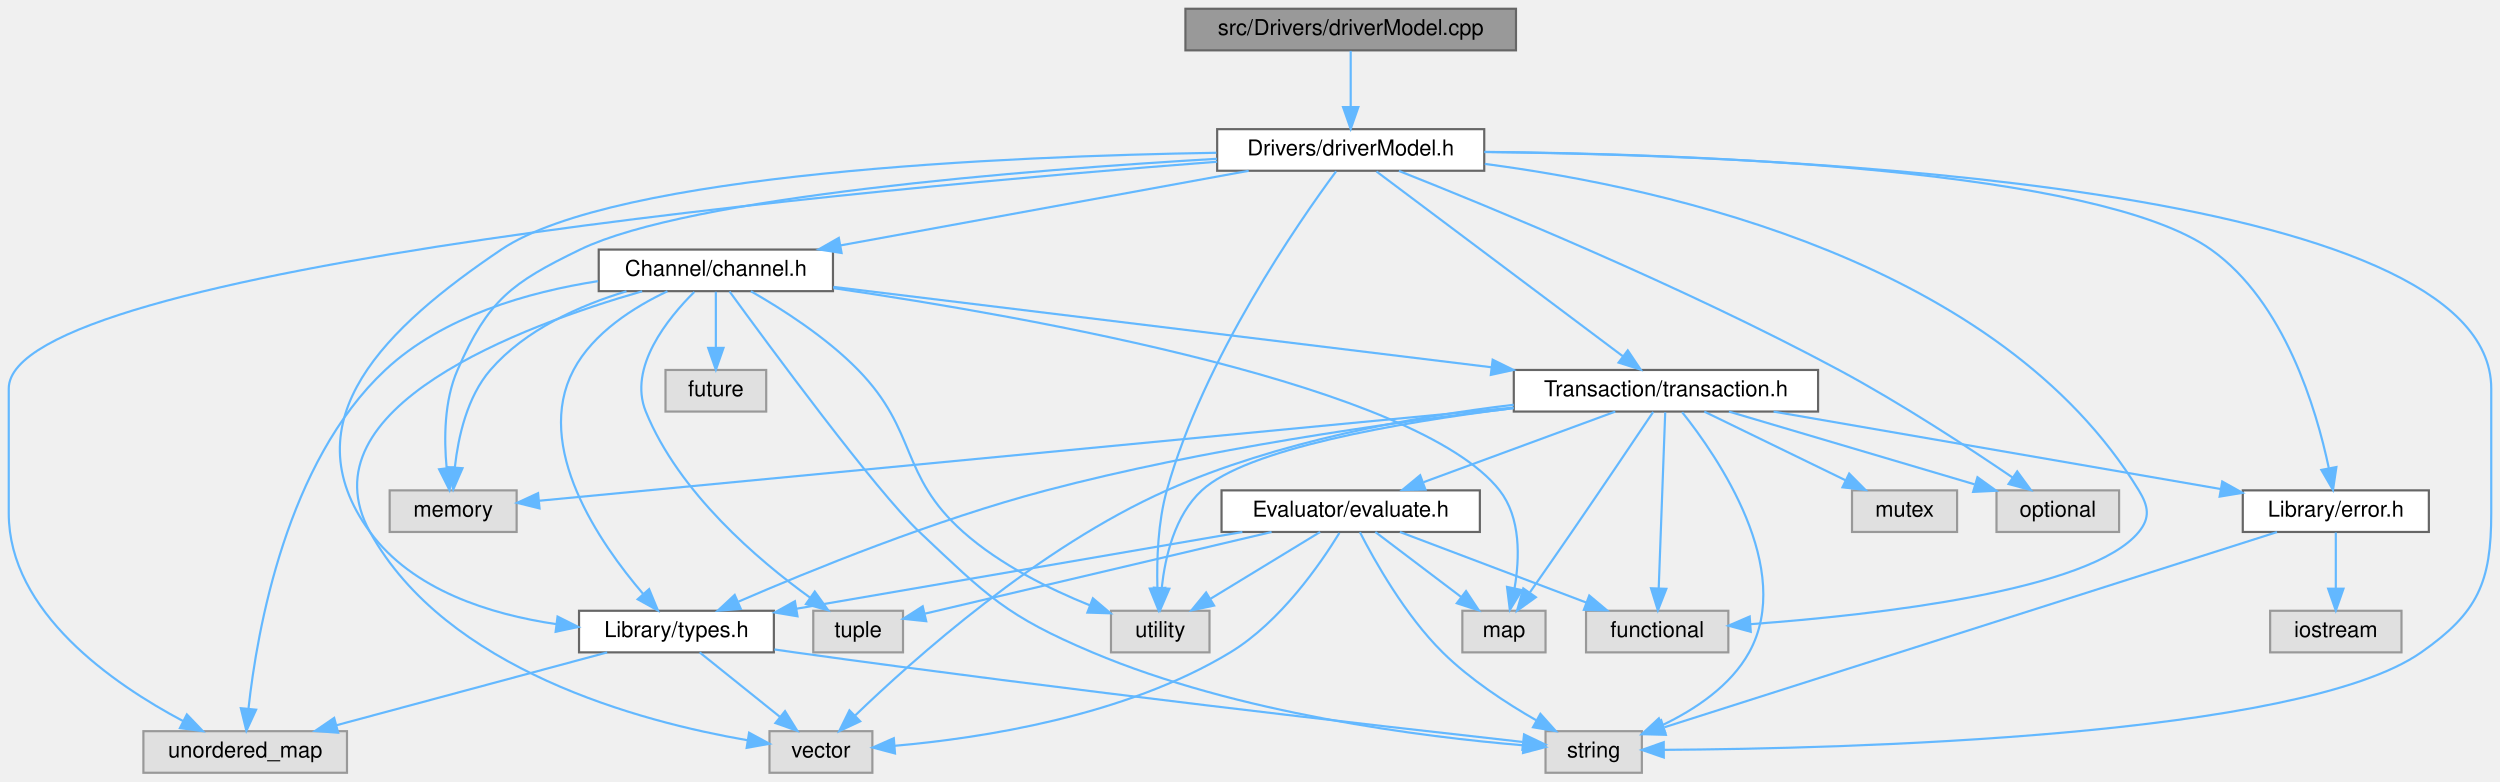
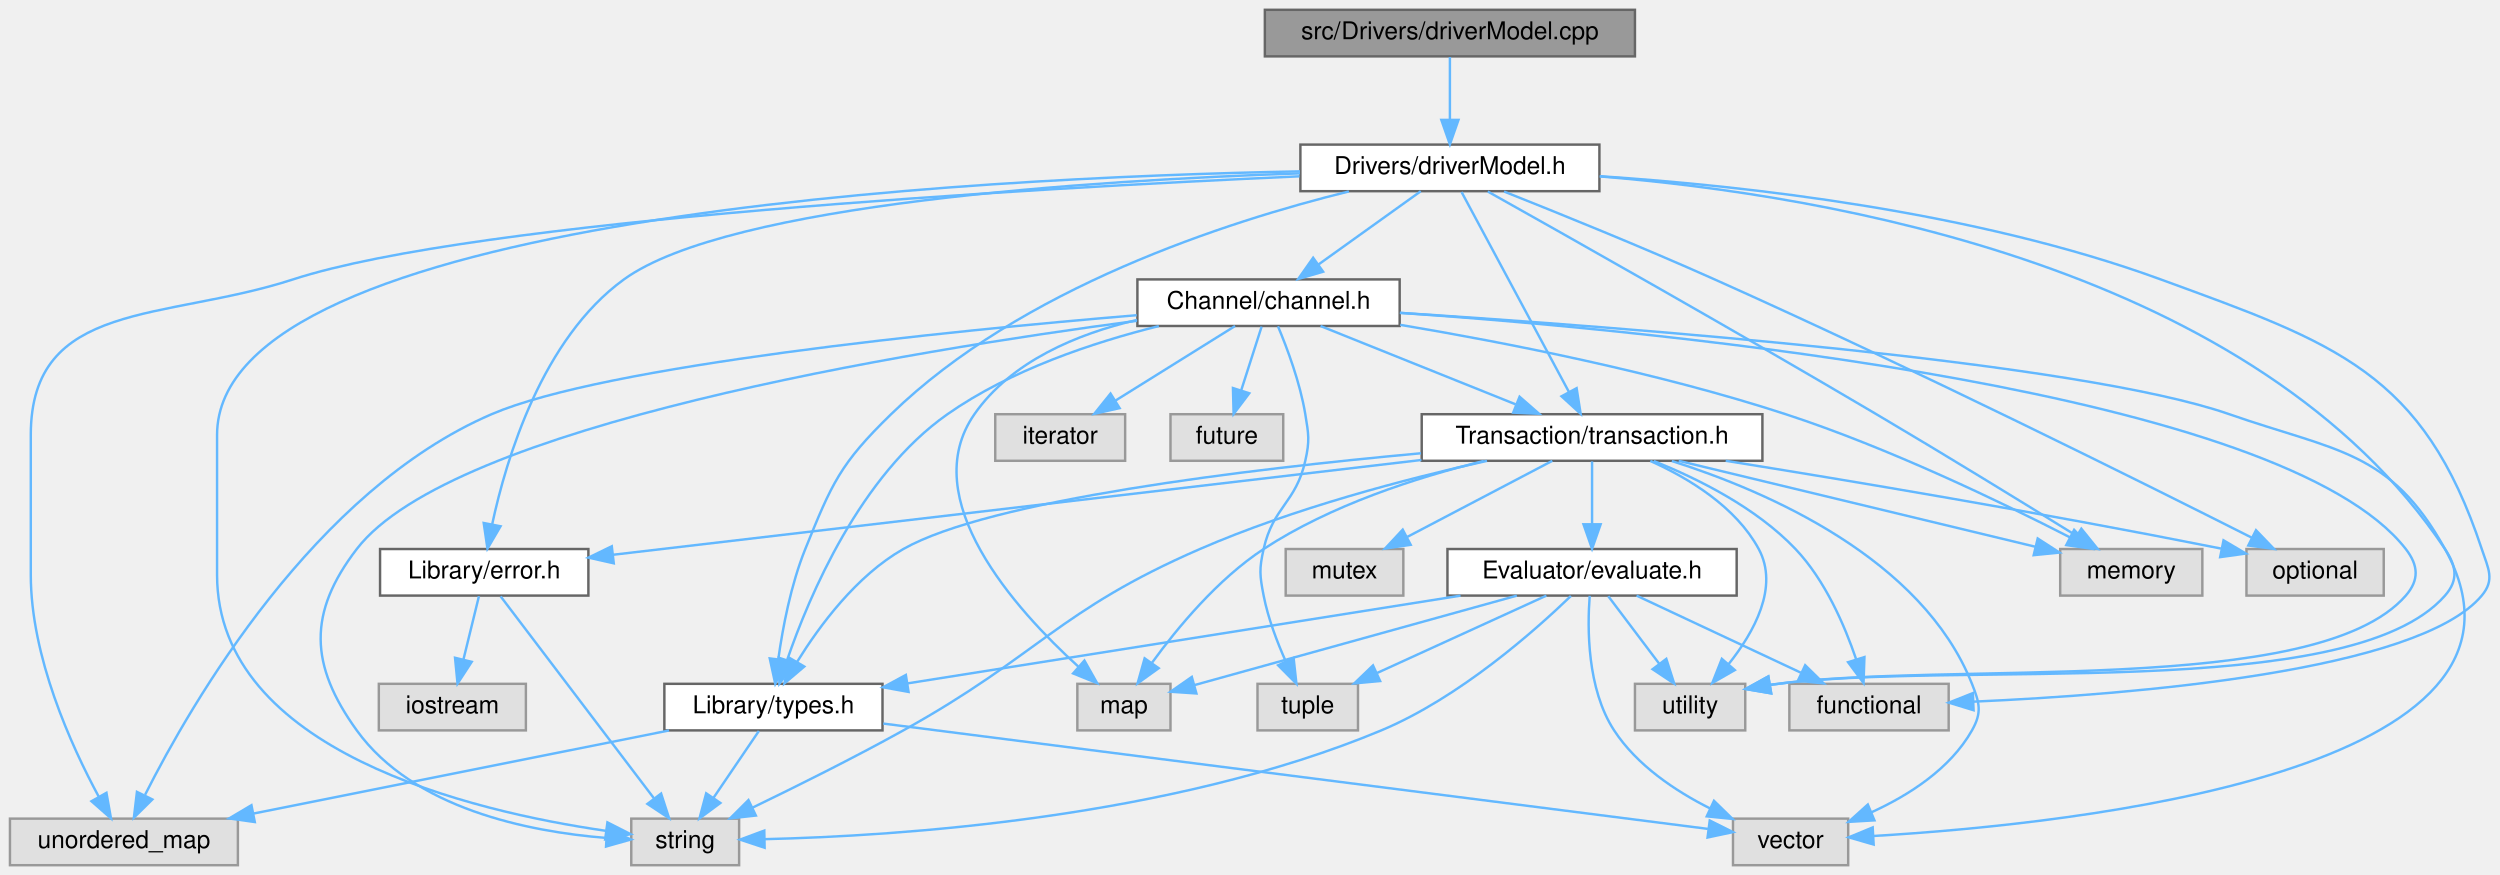
- <svg xmlns="http://www.w3.org/2000/svg" xmlns:xlink="http://www.w3.org/1999/xlink" width="1142pt" height="357pt" viewBox="0.00 0.00 1142.00 357.00">
+ <svg xmlns="http://www.w3.org/2000/svg" xmlns:xlink="http://www.w3.org/1999/xlink" width="1020pt" height="357pt" viewBox="0.00 0.00 1019.88 357.00">
  <g id="graph0" class="graph" transform="scale(1 1) rotate(0) translate(4 353)">
    <g id="Node000001" class="node">
      <g id="a_Node000001">
        <a xlink:title=" ">
-           <polygon fill="#999999" stroke="#666666" points="688.5,-349 537.5,-349 537.5,-330 688.5,-330 688.5,-349" />
-           <text text-anchor="middle" x="613" y="-337" font-family="Helvetica,sans-Serif" font-size="10.00">src/Drivers/driverModel.cpp</text>
+           <polygon fill="#999999" stroke="#666666" points="663,-349 512,-349 512,-330 663,-330 663,-349" />
+           <text text-anchor="middle" x="587.5" y="-337" font-family="Helvetica,sans-Serif" font-size="10.00">src/Drivers/driverModel.cpp</text>
        </a>
      </g>
    </g>
    <g id="Node000002" class="node">
      <g id="a_Node000002">
        <a xlink:href="driverModel_8h.html" target="_top" xlink:title=" ">
-           <polygon fill="white" stroke="#666666" points="674,-294 552,-294 552,-275 674,-275 674,-294" />
-           <text text-anchor="middle" x="613" y="-282" font-family="Helvetica,sans-Serif" font-size="10.00">Drivers/driverModel.h</text>
+           <polygon fill="white" stroke="#666666" points="648.5,-294 526.5,-294 526.5,-275 648.5,-275 648.5,-294" />
+           <text text-anchor="middle" x="587.5" y="-282" font-family="Helvetica,sans-Serif" font-size="10.00">Drivers/driverModel.h</text>
        </a>
      </g>
    </g>
    <g id="edge1_Node000001_Node000002" class="edge">
      <g id="a_edge1_Node000001_Node000002">
        <a xlink:title=" ">
-           <path fill="none" stroke="#63b8ff" d="M613,-329.75C613,-322.8 613,-312.85 613,-304.13" />
-           <polygon fill="#63b8ff" stroke="#63b8ff" points="616.5,-304.09 613,-294.09 609.5,-304.09 616.5,-304.09" />
+           <path fill="none" stroke="#63b8ff" d="M587.5,-329.75C587.5,-322.8 587.5,-312.85 587.5,-304.13" />
+           <polygon fill="#63b8ff" stroke="#63b8ff" points="591,-304.09 587.5,-294.09 584,-304.09 591,-304.09" />
        </a>
      </g>
    </g>
    <g id="Node000003" class="node">
      <g id="a_Node000003">
        <a xlink:title=" ">
-           <polygon fill="#e0e0e0" stroke="#999999" points="232,-129 174,-129 174,-110 232,-110 232,-129" />
-           <text text-anchor="middle" x="203" y="-117" font-family="Helvetica,sans-Serif" font-size="10.00">memory</text>
+           <polygon fill="#e0e0e0" stroke="#999999" points="894.5,-129 836.5,-129 836.5,-110 894.5,-110 894.5,-129" />
+           <text text-anchor="middle" x="865.5" y="-117" font-family="Helvetica,sans-Serif" font-size="10.00">memory</text>
        </a>
      </g>
    </g>
    <g id="edge2_Node000002_Node000003" class="edge">
      <g id="a_edge2_Node000002_Node000003">
        <a xlink:title=" ">
-           <path fill="none" stroke="#63b8ff" d="M551.9,-280.47C465.07,-275.38 310.96,-263.2 261,-239 229.6,-223.79 219,-215.95 205,-184 198.84,-169.94 198.79,-152.39 200.02,-139.31" />
-           <polygon fill="#63b8ff" stroke="#63b8ff" points="203.52,-139.52 201.32,-129.16 196.58,-138.63 203.52,-139.52" />
+           <path fill="none" stroke="#63b8ff" d="M602.95,-274.86C633.42,-257.78 703.38,-218.35 761.5,-184 789.9,-167.22 822.28,-147.32 843.27,-134.33" />
+           <polygon fill="#63b8ff" stroke="#63b8ff" points="845.13,-137.29 851.78,-129.05 841.44,-131.35 845.13,-137.29" />
        </a>
      </g>
    </g>
    <g id="Node000004" class="node">
      <g id="a_Node000004">
        <a xlink:title=" ">
-           <polygon fill="#e0e0e0" stroke="#999999" points="964,-129 908,-129 908,-110 964,-110 964,-129" />
-           <text text-anchor="middle" x="936" y="-117" font-family="Helvetica,sans-Serif" font-size="10.00">optional</text>
+           <polygon fill="#e0e0e0" stroke="#999999" points="968.5,-129 912.5,-129 912.5,-110 968.5,-110 968.5,-129" />
+           <text text-anchor="middle" x="940.5" y="-117" font-family="Helvetica,sans-Serif" font-size="10.00">optional</text>
        </a>
      </g>
    </g>
    <g id="edge3_Node000002_Node000004" class="edge">
      <g id="a_edge3_Node000002_Node000004">
        <a xlink:title=" ">
-           <path fill="none" stroke="#63b8ff" d="M635.03,-274.92C675.64,-258.84 764.66,-222.3 836,-184 864.44,-168.73 895.6,-148.31 915.45,-134.8" />
-           <polygon fill="#63b8ff" stroke="#63b8ff" points="917.46,-137.67 923.72,-129.12 913.5,-131.9 917.46,-137.67" />
+           <path fill="none" stroke="#63b8ff" d="M609.59,-274.85C631.53,-266.14 666.07,-252.17 695.5,-239 776.46,-202.78 870.43,-155.96 914.79,-133.56" />
+           <polygon fill="#63b8ff" stroke="#63b8ff" points="916.39,-136.68 923.73,-129.04 913.23,-130.43 916.39,-136.68" />
        </a>
      </g>
    </g>
    <g id="Node000005" class="node">
      <g id="a_Node000005">
        <a xlink:title=" ">
-           <polygon fill="#e0e0e0" stroke="#999999" points="746,-19 702,-19 702,0 746,0 746,-19" />
-           <text text-anchor="middle" x="724" y="-7" font-family="Helvetica,sans-Serif" font-size="10.00">string</text>
+           <polygon fill="#e0e0e0" stroke="#999999" points="297.5,-19 253.5,-19 253.5,0 297.5,0 297.5,-19" />
+           <text text-anchor="middle" x="275.5" y="-7" font-family="Helvetica,sans-Serif" font-size="10.00">string</text>
        </a>
      </g>
    </g>
    <g id="edge4_Node000002_Node000005" class="edge">
      <g id="a_edge4_Node000002_Node000005">
        <a xlink:title=" ">
-           <path fill="none" stroke="#63b8ff" d="M674.04,-283.55C811.62,-282.02 1134,-268.51 1134,-175.5 1134,-175.5 1134,-175.5 1134,-118.5 1134,-86.9 1127.89,-73.12 1102,-55 1046.43,-16.11 836.92,-10.98 756.09,-10.47" />
-           <polygon fill="#63b8ff" stroke="#63b8ff" points="756.02,-6.97 746,-10.43 755.99,-13.97 756.02,-6.97" />
+           <path fill="none" stroke="#63b8ff" d="M526.33,-283.09C392.27,-280.53 84.5,-264.93 84.5,-175.5 84.5,-175.5 84.5,-175.5 84.5,-118.5 84.5,-46.54 188.5,-21.97 243.02,-14.04" />
+           <polygon fill="#63b8ff" stroke="#63b8ff" points="243.77,-17.47 253.22,-12.66 242.84,-10.53 243.77,-17.47" />
        </a>
      </g>
    </g>
    <g id="Node000006" class="node">
      <g id="a_Node000006">
        <a xlink:title=" ">
-           <polygon fill="#e0e0e0" stroke="#999999" points="154.5,-19 61.5,-19 61.5,0 154.5,0 154.5,-19" />
-           <text text-anchor="middle" x="108" y="-7" font-family="Helvetica,sans-Serif" font-size="10.00">unordered_map</text>
+           <polygon fill="#e0e0e0" stroke="#999999" points="93,-19 0,-19 0,0 93,0 93,-19" />
+           <text text-anchor="middle" x="46.5" y="-7" font-family="Helvetica,sans-Serif" font-size="10.00">unordered_map</text>
        </a>
      </g>
    </g>
    <g id="edge5_Node000002_Node000006" class="edge">
      <g id="a_edge5_Node000002_Node000006">
        <a xlink:title=" ">
-           <path fill="none" stroke="#63b8ff" d="M551.98,-279.12C396.93,-267.17 0,-231.15 0,-175.5 0,-175.5 0,-175.5 0,-118.5 0,-73.37 47.74,-40.51 79.74,-23.55" />
-           <polygon fill="#63b8ff" stroke="#63b8ff" points="81.36,-26.65 88.69,-19 78.19,-20.41 81.36,-26.65" />
+           <path fill="none" stroke="#63b8ff" d="M526.12,-281.06C416.2,-276.13 190.24,-263.34 115.5,-239 62.92,-221.88 8.5,-230.8 8.5,-175.5 8.5,-175.5 8.5,-175.5 8.5,-118.5 8.5,-85.02 24.95,-48.84 36.2,-28.01" />
+           <polygon fill="#63b8ff" stroke="#63b8ff" points="39.37,-29.53 41.22,-19.1 33.26,-26.1 39.37,-29.53" />
        </a>
      </g>
    </g>
    <g id="Node000007" class="node">
      <g id="a_Node000007">
        <a xlink:title=" ">
-           <polygon fill="#e0e0e0" stroke="#999999" points="548.5,-74 503.5,-74 503.5,-55 548.5,-55 548.5,-74" />
-           <text text-anchor="middle" x="526" y="-62" font-family="Helvetica,sans-Serif" font-size="10.00">utility</text>
+           <polygon fill="#e0e0e0" stroke="#999999" points="708,-74 663,-74 663,-55 708,-55 708,-74" />
+           <text text-anchor="middle" x="685.5" y="-62" font-family="Helvetica,sans-Serif" font-size="10.00">utility</text>
        </a>
      </g>
    </g>
    <g id="edge6_Node000002_Node000007" class="edge">
      <g id="a_edge6_Node000002_Node000007">
        <a xlink:title=" ">
-           <path fill="none" stroke="#63b8ff" d="M606.33,-274.72C589.58,-252.09 545.85,-189.28 529,-129 524.95,-114.51 524.36,-97.46 524.7,-84.67" />
-           <polygon fill="#63b8ff" stroke="#63b8ff" points="528.21,-84.48 525.19,-74.32 521.22,-84.14 528.21,-84.48" />
+           <path fill="none" stroke="#63b8ff" d="M648.64,-281.01C741.85,-273.49 916.76,-243.94 993.5,-129 998.19,-121.98 999.07,-116.35 993.5,-110 954.52,-65.61 793.59,-84.09 718.19,-73.59" />
+           <polygon fill="#63b8ff" stroke="#63b8ff" points="718.58,-70.1 708.14,-71.9 717.43,-77.01 718.58,-70.1" />
        </a>
      </g>
    </g>
    <g id="Node000008" class="node">
      <g id="a_Node000008">
        <a xlink:title=" ">
-           <polygon fill="#e0e0e0" stroke="#999999" points="785.5,-74 720.5,-74 720.5,-55 785.5,-55 785.5,-74" />
-           <text text-anchor="middle" x="753" y="-62" font-family="Helvetica,sans-Serif" font-size="10.00">functional</text>
+           <polygon fill="#e0e0e0" stroke="#999999" points="791,-74 726,-74 726,-55 791,-55 791,-74" />
+           <text text-anchor="middle" x="758.5" y="-62" font-family="Helvetica,sans-Serif" font-size="10.00">functional</text>
        </a>
      </g>
    </g>
    <g id="edge7_Node000002_Node000008" class="edge">
      <g id="a_edge7_Node000002_Node000008">
        <a xlink:title=" ">
-           <path fill="none" stroke="#63b8ff" d="M674.26,-278.13C759.26,-266.95 909.66,-232.77 973,-129 977.4,-121.79 978.35,-116.54 973,-110 951.05,-83.17 853.34,-72.14 795.78,-67.9" />
-           <polygon fill="#63b8ff" stroke="#63b8ff" points="795.75,-64.39 785.53,-67.19 795.26,-71.38 795.75,-64.39" />
+           <path fill="none" stroke="#63b8ff" d="M648.66,-281.11C708.57,-277.17 801.67,-266.71 877.5,-239 948.91,-212.9 984.56,-201.16 1008.5,-129 1011.16,-120.99 1013.92,-116.47 1008.5,-110 982.55,-79.03 865.6,-69.59 801.26,-66.73" />
+           <polygon fill="#63b8ff" stroke="#63b8ff" points="801.16,-63.23 791.03,-66.32 800.88,-70.22 801.16,-63.23" />
        </a>
      </g>
    </g>
    <g id="Node000009" class="node">
      <g id="a_Node000009">
        <a xlink:href="channel_8h.html" target="_top" xlink:title=" ">
-           <polygon fill="white" stroke="#666666" points="376.5,-239 269.5,-239 269.5,-220 376.5,-220 376.5,-239" />
-           <text text-anchor="middle" x="323" y="-227" font-family="Helvetica,sans-Serif" font-size="10.00">Channel/channel.h</text>
+           <polygon fill="white" stroke="#666666" points="567,-239 460,-239 460,-220 567,-220 567,-239" />
+           <text text-anchor="middle" x="513.5" y="-227" font-family="Helvetica,sans-Serif" font-size="10.00">Channel/channel.h</text>
        </a>
      </g>
    </g>
    <g id="edge8_Node000002_Node000009" class="edge">
      <g id="a_edge8_Node000002_Node000009">
        <a xlink:title=" ">
-           <path fill="none" stroke="#63b8ff" d="M566.41,-274.98C515.61,-265.7 434.31,-250.84 379.81,-240.88" />
-           <polygon fill="#63b8ff" stroke="#63b8ff" points="380.43,-237.44 369.96,-239.08 379.17,-244.32 380.43,-237.44" />
+           <path fill="none" stroke="#63b8ff" d="M575.61,-274.98C564.35,-266.92 547.21,-254.65 533.79,-245.03" />
+           <polygon fill="#63b8ff" stroke="#63b8ff" points="535.77,-242.15 525.61,-239.17 531.7,-247.84 535.77,-242.15" />
+         </a>
+       </g>
+     </g>
+     <g id="Node000015" class="node">
+       <g id="a_Node000015">
+         <a xlink:href="types_8h.html" target="_top" xlink:title=" ">
+           <polygon fill="white" stroke="#666666" points="356,-74 267,-74 267,-55 356,-55 356,-74" />
+           <text text-anchor="middle" x="311.5" y="-62" font-family="Helvetica,sans-Serif" font-size="10.00">Library/types.h</text>
+         </a>
+       </g>
+     </g>
+     <g id="edge44_Node000002_Node000015" class="edge">
+       <g id="a_edge44_Node000002_Node000015">
+         <a xlink:title=" ">
+           <path fill="none" stroke="#63b8ff" d="M546.3,-274.9C496.39,-262.59 412.45,-235.49 359.5,-184 338.73,-163.8 335.36,-155.86 324.5,-129 318.63,-114.48 315.3,-96.97 313.48,-84.02" />
+           <polygon fill="#63b8ff" stroke="#63b8ff" points="316.94,-83.5 312.25,-74 310,-84.35 316.94,-83.5" />
+         </a>
+       </g>
+     </g>
+     <g id="Node000016" class="node">
+       <g id="a_Node000016">
+         <a xlink:href="transaction_8h_source.html" target="_top" xlink:title=" ">
+           <polygon fill="white" stroke="#666666" points="715,-184 576,-184 576,-165 715,-165 715,-184" />
+           <text text-anchor="middle" x="645.5" y="-172" font-family="Helvetica,sans-Serif" font-size="10.00">Transaction/transaction.h</text>
+         </a>
+       </g>
+     </g>
+     <g id="edge43_Node000002_Node000016" class="edge">
+       <g id="a_edge43_Node000002_Node000016">
+         <a xlink:title=" ">
+           <path fill="none" stroke="#63b8ff" d="M592.25,-274.66C601.81,-256.85 623.55,-216.37 636.1,-193.01" />
+           <polygon fill="#63b8ff" stroke="#63b8ff" points="639.2,-194.62 640.85,-184.16 633.04,-191.31 639.2,-194.62" />
+         </a>
+       </g>
+     </g>
+     <g id="Node000018" class="node">
+       <g id="a_Node000018">
+         <a xlink:href="error_8h.html" target="_top" xlink:title=" ">
+           <polygon fill="white" stroke="#666666" points="236,-129 151,-129 151,-110 236,-110 236,-129" />
+           <text text-anchor="middle" x="193.5" y="-117" font-family="Helvetica,sans-Serif" font-size="10.00">Library/error.h</text>
+         </a>
+       </g>
+     </g>
+     <g id="edge45_Node000002_Node000018" class="edge">
+       <g id="a_edge45_Node000002_Node000018">
+         <a xlink:title=" ">
+           <path fill="none" stroke="#63b8ff" d="M526.34,-282.27C441.41,-279.42 293.34,-270.03 250.5,-239 217.17,-214.86 202.52,-165.97 196.76,-139.15" />
+           <polygon fill="#63b8ff" stroke="#63b8ff" points="200.16,-138.28 194.82,-129.14 193.29,-139.62 200.16,-138.28" />
+         </a>
+       </g>
+     </g>
+     <g id="edge10_Node000009_Node000003" class="edge">
+       <g id="a_edge10_Node000009_Node000003">
+         <a xlink:title=" ">
+           <path fill="none" stroke="#63b8ff" d="M567.23,-220.46C610.38,-213.21 672.18,-201.08 724.5,-184 766.51,-170.29 812.78,-147.96 840.48,-133.76" />
+           <polygon fill="#63b8ff" stroke="#63b8ff" points="842.19,-136.82 849.46,-129.11 838.97,-130.6 842.19,-136.82" />
+         </a>
+       </g>
+     </g>
+     <g id="edge11_Node000009_Node000005" class="edge">
+       <g id="a_edge11_Node000009_Node000005">
+         <a xlink:title=" ">
+           <path fill="none" stroke="#63b8ff" d="M459.78,-222.12C366.35,-209.78 180.17,-179.38 141.5,-129 121.47,-102.91 122.25,-81.67 141.5,-55 164.57,-23.03 211.54,-13.67 243.27,-11.12" />
+           <polygon fill="#63b8ff" stroke="#63b8ff" points="243.63,-14.61 253.39,-10.5 243.2,-7.62 243.63,-14.61" />
+         </a>
+       </g>
+     </g>
+     <g id="edge13_Node000009_Node000006" class="edge">
+       <g id="a_edge13_Node000009_Node000006">
+         <a xlink:title=" ">
+           <path fill="none" stroke="#63b8ff" d="M459.71,-224.4C382.04,-217.89 242.7,-203.87 196.5,-184 124.28,-152.94 74.24,-66.59 55.12,-28.71" />
+           <polygon fill="#63b8ff" stroke="#63b8ff" points="58.1,-26.83 50.56,-19.39 51.81,-29.91 58.1,-26.83" />
+         </a>
+       </g>
+     </g>
+     <g id="edge15_Node000009_Node000007" class="edge">
+       <g id="a_edge15_Node000009_Node000007">
+         <a xlink:title=" ">
+           <path fill="none" stroke="#63b8ff" d="M567.29,-225.35C678.51,-217.58 927.57,-193.23 977.5,-129 982.68,-122.33 983.05,-116.37 977.5,-110 940.98,-68.08 789.83,-83.82 718.12,-73.59" />
+           <polygon fill="#63b8ff" stroke="#63b8ff" points="718.59,-70.12 708.15,-71.88 717.41,-77.02 718.59,-70.12" />
+         </a>
+       </g>
+     </g>
+     <g id="Node000010" class="node">
+       <g id="a_Node000010">
+         <a xlink:title=" ">
+           <polygon fill="#e0e0e0" stroke="#999999" points="455,-184 402,-184 402,-165 455,-165 455,-184" />
+           <text text-anchor="middle" x="428.5" y="-172" font-family="Helvetica,sans-Serif" font-size="10.00">iterator</text>
+         </a>
+       </g>
+     </g>
+     <g id="edge9_Node000009_Node000010" class="edge">
+       <g id="a_edge9_Node000009_Node000010">
+         <a xlink:title=" ">
+           <path fill="none" stroke="#63b8ff" d="M499.84,-219.98C486.66,-211.77 466.47,-199.18 450.93,-189.49" />
+           <polygon fill="#63b8ff" stroke="#63b8ff" points="452.74,-186.49 442.41,-184.17 449.04,-192.43 452.74,-186.49" />
+         </a>
+       </g>
+     </g>
+     <g id="Node000011" class="node">
+       <g id="a_Node000011">
+         <a xlink:title=" ">
+           <polygon fill="#e0e0e0" stroke="#999999" points="550,-74 509,-74 509,-55 550,-55 550,-74" />
+           <text text-anchor="middle" x="529.5" y="-62" font-family="Helvetica,sans-Serif" font-size="10.00">tuple</text>
+         </a>
+       </g>
+     </g>
+     <g id="edge12_Node000009_Node000011" class="edge">
+       <g id="a_edge12_Node000009_Node000011">
+         <a xlink:title=" ">
+           <path fill="none" stroke="#63b8ff" d="M517.36,-219.85C521.06,-211.04 526.39,-196.87 528.5,-184 529.87,-175.67 530.35,-173.24 528.5,-165 524.63,-147.73 515.37,-146.27 511.5,-129 509.65,-120.76 509.89,-118.29 511.5,-110 513.29,-100.8 516.98,-91.09 520.56,-83.1" />
+           <polygon fill="#63b8ff" stroke="#63b8ff" points="523.73,-84.59 524.88,-74.06 517.41,-81.57 523.73,-84.59" />
+         </a>
+       </g>
+     </g>
+     <g id="Node000012" class="node">
+       <g id="a_Node000012">
+         <a xlink:title=" ">
+           <polygon fill="#e0e0e0" stroke="#999999" points="473.5,-74 435.5,-74 435.5,-55 473.5,-55 473.5,-74" />
+           <text text-anchor="middle" x="454.5" y="-62" font-family="Helvetica,sans-Serif" font-size="10.00">map</text>
+         </a>
+       </g>
+     </g>
+     <g id="edge14_Node000009_Node000012" class="edge">
+       <g id="a_edge14_Node000009_Node000012">
+         <a xlink:title=" ">
+           <path fill="none" stroke="#63b8ff" d="M459.85,-222.48C435.37,-216.75 408.54,-205.61 393.5,-184 369.53,-149.55 410.14,-104.43 435.86,-81.06" />
+           <polygon fill="#63b8ff" stroke="#63b8ff" points="438.38,-83.5 443.58,-74.27 433.76,-78.24 438.38,-83.5" />
+         </a>
+       </g>
+     </g>
+     <g id="Node000013" class="node">
+       <g id="a_Node000013">
+         <a xlink:title=" ">
+           <polygon fill="#e0e0e0" stroke="#999999" points="750,-19 703,-19 703,0 750,0 750,-19" />
+           <text text-anchor="middle" x="726.5" y="-7" font-family="Helvetica,sans-Serif" font-size="10.00">vector</text>
+         </a>
+       </g>
+     </g>
+     <g id="edge16_Node000009_Node000013" class="edge">
+       <g id="a_edge16_Node000009_Node000013">
+         <a xlink:title=" ">
+           <path fill="none" stroke="#63b8ff" d="M567.07,-225.36C659.36,-219.46 844.31,-205.36 905.5,-184 949.05,-168.8 971.14,-169.34 993.5,-129 1043.84,-38.17 842.81,-16.83 760.34,-11.92" />
+           <polygon fill="#63b8ff" stroke="#63b8ff" points="760.39,-8.42 750.21,-11.37 760,-15.41 760.39,-8.42" />
        </a>
      </g>
    </g>
    <g id="Node000014" class="node">
      <g id="a_Node000014">
-         <a xlink:href="types_8h.html" target="_top" xlink:title=" ">
-           <polygon fill="white" stroke="#666666" points="349.5,-74 260.5,-74 260.5,-55 349.5,-55 349.5,-74" />
-           <text text-anchor="middle" x="305" y="-62" font-family="Helvetica,sans-Serif" font-size="10.00">Library/types.h</text>
-         </a>
-       </g>
-     </g>
-     <g id="edge43_Node000002_Node000014" class="edge">
-       <g id="a_edge43_Node000002_Node000014">
-         <a xlink:title=" ">
-           <path fill="none" stroke="#63b8ff" d="M551.64,-283.21C455.99,-281.66 276.95,-273.99 225,-239 172.56,-203.67 127.67,-161.04 165,-110 184.41,-83.46 219.78,-72.37 250.11,-67.89" />
-           <polygon fill="#63b8ff" stroke="#63b8ff" points="250.69,-71.35 260.17,-66.61 249.81,-64.4 250.69,-71.35" />
-         </a>
-       </g>
-     </g>
-     <g id="Node000015" class="node">
-       <g id="a_Node000015">
-         <a xlink:href="transaction_8h_source.html" target="_top" xlink:title=" ">
-           <polygon fill="white" stroke="#666666" points="826.5,-184 687.5,-184 687.5,-165 826.5,-165 826.5,-184" />
-           <text text-anchor="middle" x="757" y="-172" font-family="Helvetica,sans-Serif" font-size="10.00">Transaction/transaction.h</text>
-         </a>
-       </g>
-     </g>
-     <g id="edge42_Node000002_Node000015" class="edge">
-       <g id="a_edge42_Node000002_Node000015">
-         <a xlink:title=" ">
-           <path fill="none" stroke="#63b8ff" d="M624.78,-274.66C649.48,-256.14 706.9,-213.08 737.3,-190.28" />
-           <polygon fill="#63b8ff" stroke="#63b8ff" points="739.56,-192.96 745.46,-184.16 735.36,-187.36 739.56,-192.96" />
+         <a xlink:title=" ">
+           <polygon fill="#e0e0e0" stroke="#999999" points="519.5,-184 473.5,-184 473.5,-165 519.5,-165 519.5,-184" />
+           <text text-anchor="middle" x="496.5" y="-172" font-family="Helvetica,sans-Serif" font-size="10.00">future</text>
+         </a>
+       </g>
+     </g>
+     <g id="edge17_Node000009_Node000014" class="edge">
+       <g id="a_edge17_Node000009_Node000014">
+         <a xlink:title=" ">
+           <path fill="none" stroke="#63b8ff" d="M510.69,-219.75C508.44,-212.72 505.2,-202.62 502.38,-193.84" />
+           <polygon fill="#63b8ff" stroke="#63b8ff" points="505.64,-192.54 499.25,-184.09 498.98,-194.68 505.64,-192.54" />
+         </a>
+       </g>
+     </g>
+     <g id="edge18_Node000009_Node000015" class="edge">
+       <g id="a_edge18_Node000009_Node000015">
+         <a xlink:title=" ">
+           <path fill="none" stroke="#63b8ff" d="M468.73,-219.96C441.96,-213.3 408.26,-202.07 382.5,-184 346.95,-159.06 326.17,-110.13 317.05,-83.61" />
+           <polygon fill="#63b8ff" stroke="#63b8ff" points="320.36,-82.47 313.94,-74.05 313.71,-84.64 320.36,-82.47" />
+         </a>
+       </g>
+     </g>
+     <g id="edge22_Node000009_Node000016" class="edge">
+       <g id="a_edge22_Node000009_Node000016">
+         <a xlink:title=" ">
+           <path fill="none" stroke="#63b8ff" d="M534.71,-219.98C556.23,-211.34 589.78,-197.87 614.33,-188.02" />
+           <polygon fill="#63b8ff" stroke="#63b8ff" points="615.93,-191.14 623.91,-184.17 613.32,-184.65 615.93,-191.14" />
+         </a>
+       </g>
+     </g>
+     <g id="edge21_Node000015_Node000005" class="edge">
+       <g id="a_edge21_Node000015_Node000005">
+         <a xlink:title=" ">
+           <path fill="none" stroke="#63b8ff" d="M305.56,-54.75C300.52,-47.34 293.16,-36.5 286.99,-27.41" />
+           <polygon fill="#63b8ff" stroke="#63b8ff" points="289.85,-25.39 281.33,-19.09 284.06,-29.33 289.85,-25.39" />
+         </a>
+       </g>
+     </g>
+     <g id="edge20_Node000015_Node000006" class="edge">
+       <g id="a_edge20_Node000015_Node000006">
+         <a xlink:title=" ">
+           <path fill="none" stroke="#63b8ff" d="M268.92,-54.98C222.8,-45.76 149.14,-31.03 99.34,-21.07" />
+           <polygon fill="#63b8ff" stroke="#63b8ff" points="99.9,-17.61 89.41,-19.08 98.53,-24.48 99.9,-17.61" />
+         </a>
+       </g>
+     </g>
+     <g id="edge19_Node000015_Node000013" class="edge">
+       <g id="a_edge19_Node000015_Node000013">
+         <a xlink:title=" ">
+           <path fill="none" stroke="#63b8ff" d="M356.31,-57.78C440.01,-47.09 618.36,-24.31 692.78,-14.81" />
+           <polygon fill="#63b8ff" stroke="#63b8ff" points="693.51,-18.24 702.99,-13.5 692.62,-11.3 693.51,-18.24" />
+         </a>
+       </g>
+     </g>
+     <g id="edge26_Node000016_Node000003" class="edge">
+       <g id="a_edge26_Node000016_Node000003">
+         <a xlink:title=" ">
+           <path fill="none" stroke="#63b8ff" d="M680.85,-164.98C720.6,-155.41 784.97,-139.9 826.26,-129.95" />
+           <polygon fill="#63b8ff" stroke="#63b8ff" points="827.32,-133.3 836.22,-127.55 825.68,-126.49 827.32,-133.3" />
+         </a>
+       </g>
+     </g>
+     <g id="edge29_Node000016_Node000004" class="edge">
+       <g id="a_edge29_Node000016_Node000004">
+         <a xlink:title=" ">
+           <path fill="none" stroke="#63b8ff" d="M700.02,-164.99C750.1,-156.97 826.61,-144.21 902.09,-129.19" />
+           <polygon fill="#63b8ff" stroke="#63b8ff" points="903.14,-132.56 912.25,-127.16 901.76,-125.69 903.14,-132.56" />
+         </a>
+       </g>
+     </g>
+     <g id="edge23_Node000016_Node000005" class="edge">
+       <g id="a_edge23_Node000016_Node000005">
+         <a xlink:title=" ">
+           <path fill="none" stroke="#63b8ff" d="M602.63,-164.98C569.76,-157.65 523.71,-145.61 485.5,-129 427.69,-103.87 419.63,-85.57 364.5,-55 344.23,-43.76 320.76,-32.08 303.02,-23.51" />
+           <polygon fill="#63b8ff" stroke="#63b8ff" points="304.33,-20.26 293.8,-19.09 301.31,-26.57 304.33,-20.26" />
+         </a>
+       </g>
+     </g>
+     <g id="edge24_Node000016_Node000007" class="edge">
+       <g id="a_edge24_Node000016_Node000007">
+         <a xlink:title=" ">
+           <path fill="none" stroke="#63b8ff" d="M669.28,-164.92C684.93,-157.89 704.17,-146.25 713.5,-129 721.87,-113.52 711.58,-95.04 701.2,-82.02" />
+           <polygon fill="#63b8ff" stroke="#63b8ff" points="703.74,-79.61 694.55,-74.34 698.45,-84.19 703.74,-79.61" />
+         </a>
+       </g>
+     </g>
+     <g id="edge30_Node000016_Node000008" class="edge">
+       <g id="a_edge30_Node000016_Node000008">
+         <a xlink:title=" ">
+           <path fill="none" stroke="#63b8ff" d="M670.7,-164.9C688.72,-157.68 712.51,-145.83 728.5,-129 740.56,-116.31 748.53,-97.87 753.21,-84.13" />
+           <polygon fill="#63b8ff" stroke="#63b8ff" points="756.63,-84.91 756.26,-74.32 749.95,-82.83 756.63,-84.91" />
+         </a>
+       </g>
+     </g>
+     <g id="edge28_Node000016_Node000012" class="edge">
+       <g id="a_edge28_Node000016_Node000012">
+         <a xlink:title=" ">
+           <path fill="none" stroke="#63b8ff" d="M601.31,-164.93C573.87,-158.18 538.77,-146.87 511.5,-129 492.8,-116.75 476.33,-96.87 465.97,-82.62" />
+           <polygon fill="#63b8ff" stroke="#63b8ff" points="468.68,-80.38 460.08,-74.2 462.95,-84.4 468.68,-80.38" />
+         </a>
+       </g>
+     </g>
+     <g id="edge25_Node000016_Node000013" class="edge">
+       <g id="a_edge25_Node000016_Node000013">
+         <a xlink:title=" ">
+           <path fill="none" stroke="#63b8ff" d="M678.05,-164.9C717.19,-152.45 780.17,-125.1 800.5,-74 803.62,-66.15 804.66,-62.35 800.5,-55 791.64,-39.33 774.81,-28.57 759.44,-21.56" />
+           <polygon fill="#63b8ff" stroke="#63b8ff" points="760.71,-18.3 750.14,-17.67 758.01,-24.76 760.71,-18.3" />
+         </a>
+       </g>
+     </g>
+     <g id="edge31_Node000016_Node000015" class="edge">
+       <g id="a_edge31_Node000016_Node000015">
+         <a xlink:title=" ">
+           <path fill="none" stroke="#63b8ff" d="M575.71,-168.07C504.5,-161.55 399.62,-148.93 364.5,-129 345.44,-118.19 330.28,-97.71 321.13,-82.92" />
+           <polygon fill="#63b8ff" stroke="#63b8ff" points="324.09,-81.05 316.01,-74.19 318.05,-84.59 324.09,-81.05" />
        </a>
      </g>
    </g>
    <g id="Node000017" class="node">
      <g id="a_Node000017">
-         <a xlink:href="error_8h.html" target="_top" xlink:title=" ">
-           <polygon fill="white" stroke="#666666" points="1105.5,-129 1020.5,-129 1020.5,-110 1105.5,-110 1105.5,-129" />
-           <text text-anchor="middle" x="1063" y="-117" font-family="Helvetica,sans-Serif" font-size="10.00">Library/error.h</text>
-         </a>
-       </g>
-     </g>
-     <g id="edge44_Node000002_Node000017" class="edge">
-       <g id="a_edge44_Node000002_Node000017">
-         <a xlink:title=" ">
-           <path fill="none" stroke="#63b8ff" d="M674.19,-283.63C771.05,-282.68 954.08,-275.88 1006,-239 1039.55,-215.17 1054.11,-166.15 1059.79,-139.23" />
-           <polygon fill="#63b8ff" stroke="#63b8ff" points="1063.27,-139.66 1061.71,-129.18 1056.4,-138.34 1063.27,-139.66" />
-         </a>
-       </g>
-     </g>
-     <g id="edge9_Node000009_Node000003" class="edge">
-       <g id="a_edge9_Node000009_Node000003">
-         <a xlink:title=" ">
-           <path fill="none" stroke="#63b8ff" d="M282.19,-219.95C260.84,-213.47 235.91,-202.43 220,-184 209.39,-171.72 205.33,-153.49 203.8,-139.71" />
-           <polygon fill="#63b8ff" stroke="#63b8ff" points="207.27,-139.12 203.04,-129.41 200.29,-139.64 207.27,-139.12" />
-         </a>
-       </g>
-     </g>
-     <g id="edge10_Node000009_Node000005" class="edge">
-       <g id="a_edge10_Node000009_Node000005">
-         <a xlink:title=" ">
-           <path fill="none" stroke="#63b8ff" d="M329.24,-219.88C346.72,-195.87 396.13,-128.76 416,-110 447.1,-80.63 455.6,-71.66 495,-55 561.48,-26.89 646.38,-16.35 691.83,-12.54" />
-           <polygon fill="#63b8ff" stroke="#63b8ff" points="692.28,-16.02 701.98,-11.75 691.73,-9.04 692.28,-16.02" />
-         </a>
-       </g>
-     </g>
-     <g id="edge12_Node000009_Node000006" class="edge">
-       <g id="a_edge12_Node000009_Node000006">
-         <a xlink:title=" ">
-           <path fill="none" stroke="#63b8ff" d="M269.22,-224.58C237.37,-219.62 198.25,-208.55 172,-184 126.92,-141.83 113.45,-65.14 109.54,-29.57" />
-           <polygon fill="#63b8ff" stroke="#63b8ff" points="112.99,-28.81 108.55,-19.19 106.02,-29.48 112.99,-28.81" />
-         </a>
-       </g>
-     </g>
-     <g id="edge14_Node000009_Node000007" class="edge">
-       <g id="a_edge14_Node000009_Node000007">
-         <a xlink:title=" ">
-           <path fill="none" stroke="#63b8ff" d="M339,-219.96C353.03,-211.95 373.39,-198.98 388,-184 415.37,-155.94 406.72,-136.06 436,-110 452.78,-95.07 475.46,-83.9 493.86,-76.48" />
-           <polygon fill="#63b8ff" stroke="#63b8ff" points="495.23,-79.7 503.31,-72.84 492.72,-73.17 495.23,-79.7" />
-         </a>
-       </g>
-     </g>
-     <g id="Node000010" class="node">
-       <g id="a_Node000010">
-         <a xlink:title=" ">
-           <polygon fill="#e0e0e0" stroke="#999999" points="408.5,-74 367.5,-74 367.5,-55 408.5,-55 408.5,-74" />
-           <text text-anchor="middle" x="388" y="-62" font-family="Helvetica,sans-Serif" font-size="10.00">tuple</text>
-         </a>
-       </g>
-     </g>
-     <g id="edge11_Node000009_Node000010" class="edge">
-       <g id="a_edge11_Node000009_Node000010">
-         <a xlink:title=" ">
-           <path fill="none" stroke="#63b8ff" d="M313.18,-219.67C301.01,-207.59 282.81,-185.13 291,-165 306.07,-127.95 342.32,-97.15 365.98,-80.05" />
-           <polygon fill="#63b8ff" stroke="#63b8ff" points="368.18,-82.78 374.36,-74.18 364.16,-77.05 368.18,-82.78" />
-         </a>
-       </g>
-     </g>
-     <g id="Node000011" class="node">
-       <g id="a_Node000011">
-         <a xlink:title=" ">
-           <polygon fill="#e0e0e0" stroke="#999999" points="702,-74 664,-74 664,-55 702,-55 702,-74" />
-           <text text-anchor="middle" x="683" y="-62" font-family="Helvetica,sans-Serif" font-size="10.00">map</text>
-         </a>
-       </g>
-     </g>
-     <g id="edge13_Node000009_Node000011" class="edge">
-       <g id="a_edge13_Node000009_Node000011">
-         <a xlink:title=" ">
-           <path fill="none" stroke="#63b8ff" d="M376.71,-221.37C467.1,-208.17 643.45,-176.82 681,-129 690.78,-116.54 690.22,-98.08 687.84,-84.27" />
-           <polygon fill="#63b8ff" stroke="#63b8ff" points="691.24,-83.43 685.7,-74.39 684.4,-84.91 691.24,-83.43" />
-         </a>
-       </g>
-     </g>
-     <g id="Node000012" class="node">
-       <g id="a_Node000012">
-         <a xlink:title=" ">
-           <polygon fill="#e0e0e0" stroke="#999999" points="394.5,-19 347.5,-19 347.5,0 394.5,0 394.5,-19" />
-           <text text-anchor="middle" x="371" y="-7" font-family="Helvetica,sans-Serif" font-size="10.00">vector</text>
-         </a>
-       </g>
-     </g>
-     <g id="edge15_Node000009_Node000012" class="edge">
-       <g id="a_edge15_Node000009_Node000012">
-         <a xlink:title=" ">
-           <path fill="none" stroke="#63b8ff" d="M289.33,-219.94C234.22,-204.1 133.81,-166.61 165,-110 199.73,-46.96 288.5,-23.31 337.41,-14.87" />
-           <polygon fill="#63b8ff" stroke="#63b8ff" points="338.18,-18.3 347.5,-13.25 337.07,-11.38 338.18,-18.3" />
-         </a>
-       </g>
-     </g>
-     <g id="Node000013" class="node">
-       <g id="a_Node000013">
-         <a xlink:title=" ">
-           <polygon fill="#e0e0e0" stroke="#999999" points="346,-184 300,-184 300,-165 346,-165 346,-184" />
-           <text text-anchor="middle" x="323" y="-172" font-family="Helvetica,sans-Serif" font-size="10.00">future</text>
-         </a>
-       </g>
-     </g>
-     <g id="edge16_Node000009_Node000013" class="edge">
-       <g id="a_edge16_Node000009_Node000013">
-         <a xlink:title=" ">
-           <path fill="none" stroke="#63b8ff" d="M323,-219.75C323,-212.8 323,-202.85 323,-194.13" />
-           <polygon fill="#63b8ff" stroke="#63b8ff" points="326.5,-194.09 323,-184.09 319.5,-194.09 326.5,-194.09" />
-         </a>
-       </g>
-     </g>
-     <g id="edge17_Node000009_Node000014" class="edge">
-       <g id="a_edge17_Node000009_Node000014">
-         <a xlink:title=" ">
-           <path fill="none" stroke="#63b8ff" d="M300.88,-219.95C285.8,-212.82 266.99,-201.06 258,-184 239.52,-148.95 269.87,-104.98 289.79,-81.7" />
-           <polygon fill="#63b8ff" stroke="#63b8ff" points="292.51,-83.9 296.55,-74.11 287.29,-79.25 292.51,-83.9" />
-         </a>
-       </g>
-     </g>
-     <g id="edge21_Node000009_Node000015" class="edge">
-       <g id="a_edge21_Node000009_Node000015">
-         <a xlink:title=" ">
-           <path fill="none" stroke="#63b8ff" d="M376.65,-221.95C452.02,-212.74 589.8,-195.92 677.21,-185.24" />
-           <polygon fill="#63b8ff" stroke="#63b8ff" points="677.85,-188.69 687.35,-184.01 677,-181.74 677.85,-188.69" />
-         </a>
-       </g>
-     </g>
-     <g id="edge20_Node000014_Node000005" class="edge">
-       <g id="a_edge20_Node000014_Node000005">
-         <a xlink:title=" ">
-           <path fill="none" stroke="#63b8ff" d="M349.77,-56.33C352.89,-55.87 355.99,-55.42 359,-55 481.52,-37.89 627.7,-21.19 691.52,-14.08" />
-           <polygon fill="#63b8ff" stroke="#63b8ff" points="692.19,-17.52 701.75,-12.94 691.42,-10.57 692.19,-17.52" />
-         </a>
-       </g>
-     </g>
-     <g id="edge19_Node000014_Node000006" class="edge">
-       <g id="a_edge19_Node000014_Node000006">
-         <a xlink:title=" ">
-           <path fill="none" stroke="#63b8ff" d="M273.35,-54.98C239.84,-45.97 186.8,-31.7 149.86,-21.76" />
-           <polygon fill="#63b8ff" stroke="#63b8ff" points="150.47,-18.3 139.9,-19.08 148.65,-25.06 150.47,-18.3" />
-         </a>
-       </g>
-     </g>
-     <g id="edge18_Node000014_Node000012" class="edge">
-       <g id="a_edge18_Node000014_Node000012">
-         <a xlink:title=" ">
-           <path fill="none" stroke="#63b8ff" d="M315.6,-54.98C325.46,-47.07 340.35,-35.11 352.22,-25.58" />
-           <polygon fill="#63b8ff" stroke="#63b8ff" points="354.6,-28.16 360.2,-19.17 350.21,-22.7 354.6,-28.16" />
-         </a>
-       </g>
-     </g>
-     <g id="edge25_Node000015_Node000003" class="edge">
-       <g id="a_edge25_Node000015_Node000003">
-         <a xlink:title=" ">
-           <path fill="none" stroke="#63b8ff" d="M687.4,-166.84C569.73,-155.58 335.23,-133.15 242.28,-124.26" />
-           <polygon fill="#63b8ff" stroke="#63b8ff" points="242.46,-120.76 232.17,-123.29 241.79,-127.73 242.46,-120.76" />
-         </a>
-       </g>
-     </g>
-     <g id="edge28_Node000015_Node000004" class="edge">
-       <g id="a_edge28_Node000015_Node000004">
-         <a xlink:title=" ">
-           <path fill="none" stroke="#63b8ff" d="M785.76,-164.98C816.21,-155.97 864.42,-141.69 897.99,-131.75" />
-           <polygon fill="#63b8ff" stroke="#63b8ff" points="899.31,-135.01 907.9,-128.82 897.32,-128.3 899.31,-135.01" />
-         </a>
-       </g>
-     </g>
-     <g id="edge22_Node000015_Node000005" class="edge">
-       <g id="a_edge22_Node000015_Node000005">
-         <a xlink:title=" ">
-           <path fill="none" stroke="#63b8ff" d="M764.42,-164.7C780.61,-144.38 816.03,-93 795,-55 786.51,-39.65 770.26,-28.89 755.45,-21.8" />
-           <polygon fill="#63b8ff" stroke="#63b8ff" points="756.59,-18.47 746.02,-17.66 753.77,-24.88 756.59,-18.47" />
-         </a>
-       </g>
-     </g>
-     <g id="edge23_Node000015_Node000007" class="edge">
-       <g id="a_edge23_Node000015_Node000007">
-         <a xlink:title=" ">
-           <path fill="none" stroke="#63b8ff" d="M687.39,-166.58C633.83,-159.89 565.59,-147.93 545,-129 532.7,-117.69 528.24,-98.79 526.69,-84.54" />
-           <polygon fill="#63b8ff" stroke="#63b8ff" points="530.16,-84.07 525.96,-74.34 523.18,-84.56 530.16,-84.07" />
-         </a>
-       </g>
-     </g>
-     <g id="edge29_Node000015_Node000008" class="edge">
-       <g id="a_edge29_Node000015_Node000008">
-         <a xlink:title=" ">
-           <path fill="none" stroke="#63b8ff" d="M756.67,-164.66C756.02,-147.17 754.57,-107.8 753.7,-84.27" />
-           <polygon fill="#63b8ff" stroke="#63b8ff" points="757.19,-84.02 753.32,-74.16 750.19,-84.28 757.19,-84.02" />
-         </a>
-       </g>
-     </g>
-     <g id="edge27_Node000015_Node000011" class="edge">
-       <g id="a_edge27_Node000015_Node000011">
-         <a xlink:title=" ">
-           <path fill="none" stroke="#63b8ff" d="M751.19,-164.85C742.97,-152.6 727.42,-129.53 714,-110 707.73,-100.86 700.67,-90.72 694.87,-82.43" />
-           <polygon fill="#63b8ff" stroke="#63b8ff" points="697.58,-80.19 688.98,-74.01 691.84,-84.21 697.58,-80.19" />
-         </a>
-       </g>
-     </g>
-     <g id="edge24_Node000015_Node000012" class="edge">
-       <g id="a_edge24_Node000015_Node000012">
-         <a xlink:title=" ">
-           <path fill="none" stroke="#63b8ff" d="M687.48,-168.11C641.01,-162.56 579.4,-151.39 529,-129 470.5,-103.01 413.3,-51.91 386.61,-26.14" />
-           <polygon fill="#63b8ff" stroke="#63b8ff" points="388.93,-23.51 379.34,-19.01 384.03,-28.51 388.93,-23.51" />
-         </a>
-       </g>
-     </g>
-     <g id="edge30_Node000015_Node000014" class="edge">
-       <g id="a_edge30_Node000015_Node000014">
-         <a xlink:title=" ">
-           <path fill="none" stroke="#63b8ff" d="M687.27,-166.54C629.49,-159.82 545.54,-147.85 474,-129 423.19,-115.61 366.44,-92.52 333.33,-78.18" />
-           <polygon fill="#63b8ff" stroke="#63b8ff" points="334.41,-74.83 323.85,-74.03 331.61,-81.25 334.41,-74.83" />
-         </a>
-       </g>
-     </g>
-     <g id="Node000016" class="node">
-       <g id="a_Node000016">
-         <a xlink:title=" ">
-           <polygon fill="#e0e0e0" stroke="#999999" points="890,-129 842,-129 842,-110 890,-110 890,-129" />
-           <text text-anchor="middle" x="866" y="-117" font-family="Helvetica,sans-Serif" font-size="10.00">mutex</text>
-         </a>
-       </g>
-     </g>
-     <g id="edge26_Node000015_Node000016" class="edge">
-       <g id="a_edge26_Node000015_Node000016">
-         <a xlink:title=" ">
-           <path fill="none" stroke="#63b8ff" d="M774.51,-164.98C791.97,-156.5 819.01,-143.35 839.17,-133.54" />
-           <polygon fill="#63b8ff" stroke="#63b8ff" points="840.71,-136.69 848.17,-129.17 837.64,-130.4 840.71,-136.69" />
-         </a>
-       </g>
-     </g>
-     <g id="edge31_Node000015_Node000017" class="edge">
-       <g id="a_edge31_Node000015_Node000017">
-         <a xlink:title=" ">
-           <path fill="none" stroke="#63b8ff" d="M806.16,-164.98C862.1,-155.3 953.11,-139.53 1010.43,-129.61" />
-           <polygon fill="#63b8ff" stroke="#63b8ff" points="1011.12,-133.04 1020.37,-127.88 1009.92,-126.14 1011.12,-133.04" />
+         <a xlink:title=" ">
+           <polygon fill="#e0e0e0" stroke="#999999" points="568.5,-129 520.5,-129 520.5,-110 568.5,-110 568.5,-129" />
+           <text text-anchor="middle" x="544.5" y="-117" font-family="Helvetica,sans-Serif" font-size="10.00">mutex</text>
+         </a>
+       </g>
+     </g>
+     <g id="edge27_Node000016_Node000017" class="edge">
+       <g id="a_edge27_Node000016_Node000017">
+         <a xlink:title=" ">
+           <path fill="none" stroke="#63b8ff" d="M629.27,-164.98C613.32,-156.61 588.72,-143.7 570.12,-133.95" />
+           <polygon fill="#63b8ff" stroke="#63b8ff" points="571.5,-130.72 561.02,-129.17 568.25,-136.92 571.5,-130.72" />
+         </a>
+       </g>
+     </g>
+     <g id="edge32_Node000016_Node000018" class="edge">
+       <g id="a_edge32_Node000016_Node000018">
+         <a xlink:title=" ">
+           <path fill="none" stroke="#63b8ff" d="M575.87,-165.33C484.91,-154.67 327.68,-136.23 246.07,-126.66" />
+           <polygon fill="#63b8ff" stroke="#63b8ff" points="246.36,-123.17 236.02,-125.49 245.55,-130.13 246.36,-123.17" />
+         </a>
+       </g>
+     </g>
+     <g id="Node000020" class="node">
+       <g id="a_Node000020">
+         <a xlink:href="evaluate_8h.html" target="_top" xlink:title=" ">
+           <polygon fill="white" stroke="#666666" points="704.5,-129 586.5,-129 586.5,-110 704.5,-110 704.5,-129" />
+           <text text-anchor="middle" x="645.5" y="-117" font-family="Helvetica,sans-Serif" font-size="10.00">Evaluator/evaluate.h</text>
+         </a>
+       </g>
+     </g>
+     <g id="edge35_Node000016_Node000020" class="edge">
+       <g id="a_edge35_Node000016_Node000020">
+         <a xlink:title=" ">
+           <path fill="none" stroke="#63b8ff" d="M645.5,-164.75C645.5,-157.8 645.5,-147.85 645.5,-139.13" />
+           <polygon fill="#63b8ff" stroke="#63b8ff" points="649,-139.09 645.5,-129.09 642,-139.09 649,-139.09" />
+         </a>
+       </g>
+     </g>
+     <g id="edge33_Node000018_Node000005" class="edge">
+       <g id="a_edge33_Node000018_Node000005">
+         <a xlink:title=" ">
+           <path fill="none" stroke="#63b8ff" d="M200.21,-109.66C213.85,-91.69 245.02,-50.64 262.68,-27.38" />
+           <polygon fill="#63b8ff" stroke="#63b8ff" points="265.67,-29.24 268.93,-19.16 260.09,-25.01 265.67,-29.24" />
        </a>
      </g>
    </g>
    <g id="Node000019" class="node">
      <g id="a_Node000019">
-         <a xlink:href="evaluate_8h.html" target="_top" xlink:title=" ">
-           <polygon fill="white" stroke="#666666" points="672,-129 554,-129 554,-110 672,-110 672,-129" />
-           <text text-anchor="middle" x="613" y="-117" font-family="Helvetica,sans-Serif" font-size="10.00">Evaluator/evaluate.h</text>
-         </a>
-       </g>
-     </g>
-     <g id="edge34_Node000015_Node000019" class="edge">
-       <g id="a_edge34_Node000015_Node000019">
-         <a xlink:title=" ">
-           <path fill="none" stroke="#63b8ff" d="M733.86,-164.98C710.18,-156.27 673.13,-142.63 646.29,-132.75" />
-           <polygon fill="#63b8ff" stroke="#63b8ff" points="647.15,-129.34 636.56,-129.17 644.73,-135.91 647.15,-129.34" />
-         </a>
-       </g>
-     </g>
-     <g id="edge32_Node000017_Node000005" class="edge">
-       <g id="a_edge32_Node000017_Node000005">
-         <a xlink:title=" ">
-           <path fill="none" stroke="#63b8ff" d="M1036.12,-109.94C974.43,-90.28 822.9,-42.01 756.3,-20.79" />
-           <polygon fill="#63b8ff" stroke="#63b8ff" points="756.96,-17.33 746.37,-17.63 754.83,-24 756.96,-17.33" />
-         </a>
-       </g>
-     </g>
-     <g id="Node000018" class="node">
-       <g id="a_Node000018">
-         <a xlink:title=" ">
-           <polygon fill="#e0e0e0" stroke="#999999" points="1093,-74 1033,-74 1033,-55 1093,-55 1093,-74" />
-           <text text-anchor="middle" x="1063" y="-62" font-family="Helvetica,sans-Serif" font-size="10.00">iostream</text>
-         </a>
-       </g>
-     </g>
-     <g id="edge33_Node000017_Node000018" class="edge">
-       <g id="a_edge33_Node000017_Node000018">
-         <a xlink:title=" ">
-           <path fill="none" stroke="#63b8ff" d="M1063,-109.75C1063,-102.8 1063,-92.85 1063,-84.13" />
-           <polygon fill="#63b8ff" stroke="#63b8ff" points="1066.5,-84.09 1063,-74.09 1059.5,-84.09 1066.5,-84.09" />
-         </a>
-       </g>
-     </g>
-     <g id="edge37_Node000019_Node000005" class="edge">
-       <g id="a_edge37_Node000019_Node000005">
-         <a xlink:title=" ">
-           <path fill="none" stroke="#63b8ff" d="M617.21,-109.89C623.88,-96.87 637.89,-71.91 655,-55 667.52,-42.62 684.02,-31.83 697.74,-23.98" />
-           <polygon fill="#63b8ff" stroke="#63b8ff" points="699.65,-26.92 706.72,-19.02 696.27,-20.79 699.65,-26.92" />
-         </a>
-       </g>
-     </g>
-     <g id="edge35_Node000019_Node000007" class="edge">
-       <g id="a_edge35_Node000019_Node000007">
-         <a xlink:title=" ">
-           <path fill="none" stroke="#63b8ff" d="M599.02,-109.98C585.53,-101.77 564.87,-89.18 548.96,-79.49" />
-           <polygon fill="#63b8ff" stroke="#63b8ff" points="550.59,-76.38 540.23,-74.17 546.95,-82.36 550.59,-76.38" />
-         </a>
-       </g>
-     </g>
-     <g id="edge38_Node000019_Node000008" class="edge">
-       <g id="a_edge38_Node000019_Node000008">
-         <a xlink:title=" ">
-           <path fill="none" stroke="#63b8ff" d="M635.49,-109.98C658.52,-101.27 694.54,-87.63 720.63,-77.75" />
-           <polygon fill="#63b8ff" stroke="#63b8ff" points="721.98,-80.98 730.1,-74.17 719.51,-74.44 721.98,-80.98" />
-         </a>
-       </g>
-     </g>
-     <g id="edge39_Node000019_Node000010" class="edge">
-       <g id="a_edge39_Node000019_Node000010">
-         <a xlink:title=" ">
-           <path fill="none" stroke="#63b8ff" d="M576.85,-109.98C532.97,-99.65 459.74,-82.4 418.55,-72.7" />
-           <polygon fill="#63b8ff" stroke="#63b8ff" points="419.1,-69.23 408.56,-70.34 417.49,-76.04 419.1,-69.23" />
-         </a>
-       </g>
-     </g>
-     <g id="edge40_Node000019_Node000011" class="edge">
-       <g id="a_edge40_Node000019_Node000011">
-         <a xlink:title=" ">
-           <path fill="none" stroke="#63b8ff" d="M624.25,-109.98C634.8,-102 650.8,-89.88 663.44,-80.31" />
-           <polygon fill="#63b8ff" stroke="#63b8ff" points="665.69,-83 671.55,-74.17 661.46,-77.42 665.69,-83" />
-         </a>
-       </g>
-     </g>
-     <g id="edge36_Node000019_Node000012" class="edge">
-       <g id="a_edge36_Node000019_Node000012">
-         <a xlink:title=" ">
-           <path fill="none" stroke="#63b8ff" d="M607.84,-109.56C599.32,-95.63 580.94,-68.92 558,-55 509.91,-25.83 444.08,-15.78 404.72,-12.32" />
-           <polygon fill="#63b8ff" stroke="#63b8ff" points="404.84,-8.82 394.6,-11.52 404.29,-15.79 404.84,-8.82" />
-         </a>
-       </g>
-     </g>
-     <g id="edge41_Node000019_Node000014" class="edge">
-       <g id="a_edge41_Node000019_Node000014">
-         <a xlink:title=" ">
-           <path fill="none" stroke="#63b8ff" d="M563.51,-109.98C507.85,-100.41 417.69,-84.89 359.9,-74.95" />
-           <polygon fill="#63b8ff" stroke="#63b8ff" points="360.3,-71.47 349.86,-73.22 359.12,-78.36 360.3,-71.47" />
+         <a xlink:title=" ">
+           <polygon fill="#e0e0e0" stroke="#999999" points="210.5,-74 150.5,-74 150.5,-55 210.5,-55 210.5,-74" />
+           <text text-anchor="middle" x="180.5" y="-62" font-family="Helvetica,sans-Serif" font-size="10.00">iostream</text>
+         </a>
+       </g>
+     </g>
+     <g id="edge34_Node000018_Node000019" class="edge">
+       <g id="a_edge34_Node000018_Node000019">
+         <a xlink:title=" ">
+           <path fill="none" stroke="#63b8ff" d="M191.35,-109.75C189.63,-102.72 187.15,-92.62 185,-83.84" />
+           <polygon fill="#63b8ff" stroke="#63b8ff" points="188.39,-82.97 182.61,-74.09 181.59,-84.63 188.39,-82.97" />
+         </a>
+       </g>
+     </g>
+     <g id="edge38_Node000020_Node000005" class="edge">
+       <g id="a_edge38_Node000020_Node000005">
+         <a xlink:title=" ">
+           <path fill="none" stroke="#63b8ff" d="M636.87,-109.84C622.32,-95.8 591.35,-68.31 559.5,-55 473.59,-19.11 362.06,-11.9 307.89,-10.62" />
+           <polygon fill="#63b8ff" stroke="#63b8ff" points="307.9,-7.12 297.84,-10.44 307.77,-14.12 307.9,-7.12" />
+         </a>
+       </g>
+     </g>
+     <g id="edge36_Node000020_Node000007" class="edge">
+       <g id="a_edge36_Node000020_Node000007">
+         <a xlink:title=" ">
+           <path fill="none" stroke="#63b8ff" d="M652.11,-109.75C657.76,-102.26 666.04,-91.28 672.95,-82.13" />
+           <polygon fill="#63b8ff" stroke="#63b8ff" points="675.79,-84.18 679.02,-74.09 670.2,-79.96 675.79,-84.18" />
+         </a>
+       </g>
+     </g>
+     <g id="edge39_Node000020_Node000008" class="edge">
+       <g id="a_edge39_Node000020_Node000008">
+         <a xlink:title=" ">
+           <path fill="none" stroke="#63b8ff" d="M663.66,-109.98C681.75,-101.5 709.78,-88.35 730.69,-78.54" />
+           <polygon fill="#63b8ff" stroke="#63b8ff" points="732.45,-81.59 740.01,-74.17 729.47,-75.25 732.45,-81.59" />
+         </a>
+       </g>
+     </g>
+     <g id="edge40_Node000020_Node000011" class="edge">
+       <g id="a_edge40_Node000020_Node000011">
+         <a xlink:title=" ">
+           <path fill="none" stroke="#63b8ff" d="M626.86,-109.98C608.2,-101.46 579.25,-88.23 557.76,-78.41" />
+           <polygon fill="#63b8ff" stroke="#63b8ff" points="559.03,-75.14 548.48,-74.17 556.12,-81.51 559.03,-75.14" />
+         </a>
+       </g>
+     </g>
+     <g id="edge41_Node000020_Node000012" class="edge">
+       <g id="a_edge41_Node000020_Node000012">
+         <a xlink:title=" ">
+           <path fill="none" stroke="#63b8ff" d="M614.81,-109.98C578.53,-99.92 518.63,-83.29 483.22,-73.47" />
+           <polygon fill="#63b8ff" stroke="#63b8ff" points="484.08,-70.07 473.5,-70.77 482.2,-76.82 484.08,-70.07" />
+         </a>
+       </g>
+     </g>
+     <g id="edge37_Node000020_Node000013" class="edge">
+       <g id="a_edge37_Node000020_Node000013">
+         <a xlink:title=" ">
+           <path fill="none" stroke="#63b8ff" d="M644.54,-109.9C643.54,-96.9 643.41,-71.96 654.5,-55 663.8,-40.77 679.39,-30.32 693.7,-23.13" />
+           <polygon fill="#63b8ff" stroke="#63b8ff" points="695.24,-26.27 702.83,-18.87 692.29,-19.93 695.24,-26.27" />
+         </a>
+       </g>
+     </g>
+     <g id="edge42_Node000020_Node000015" class="edge">
+       <g id="a_edge42_Node000020_Node000015">
+         <a xlink:title=" ">
+           <path fill="none" stroke="#63b8ff" d="M591.84,-109.98C529.91,-100.16 428.63,-84.09 366.25,-74.19" />
+           <polygon fill="#63b8ff" stroke="#63b8ff" points="366.63,-70.7 356.2,-72.59 365.53,-77.62 366.63,-70.7" />
        </a>
      </g>
    </g>
  </g>
</svg>
